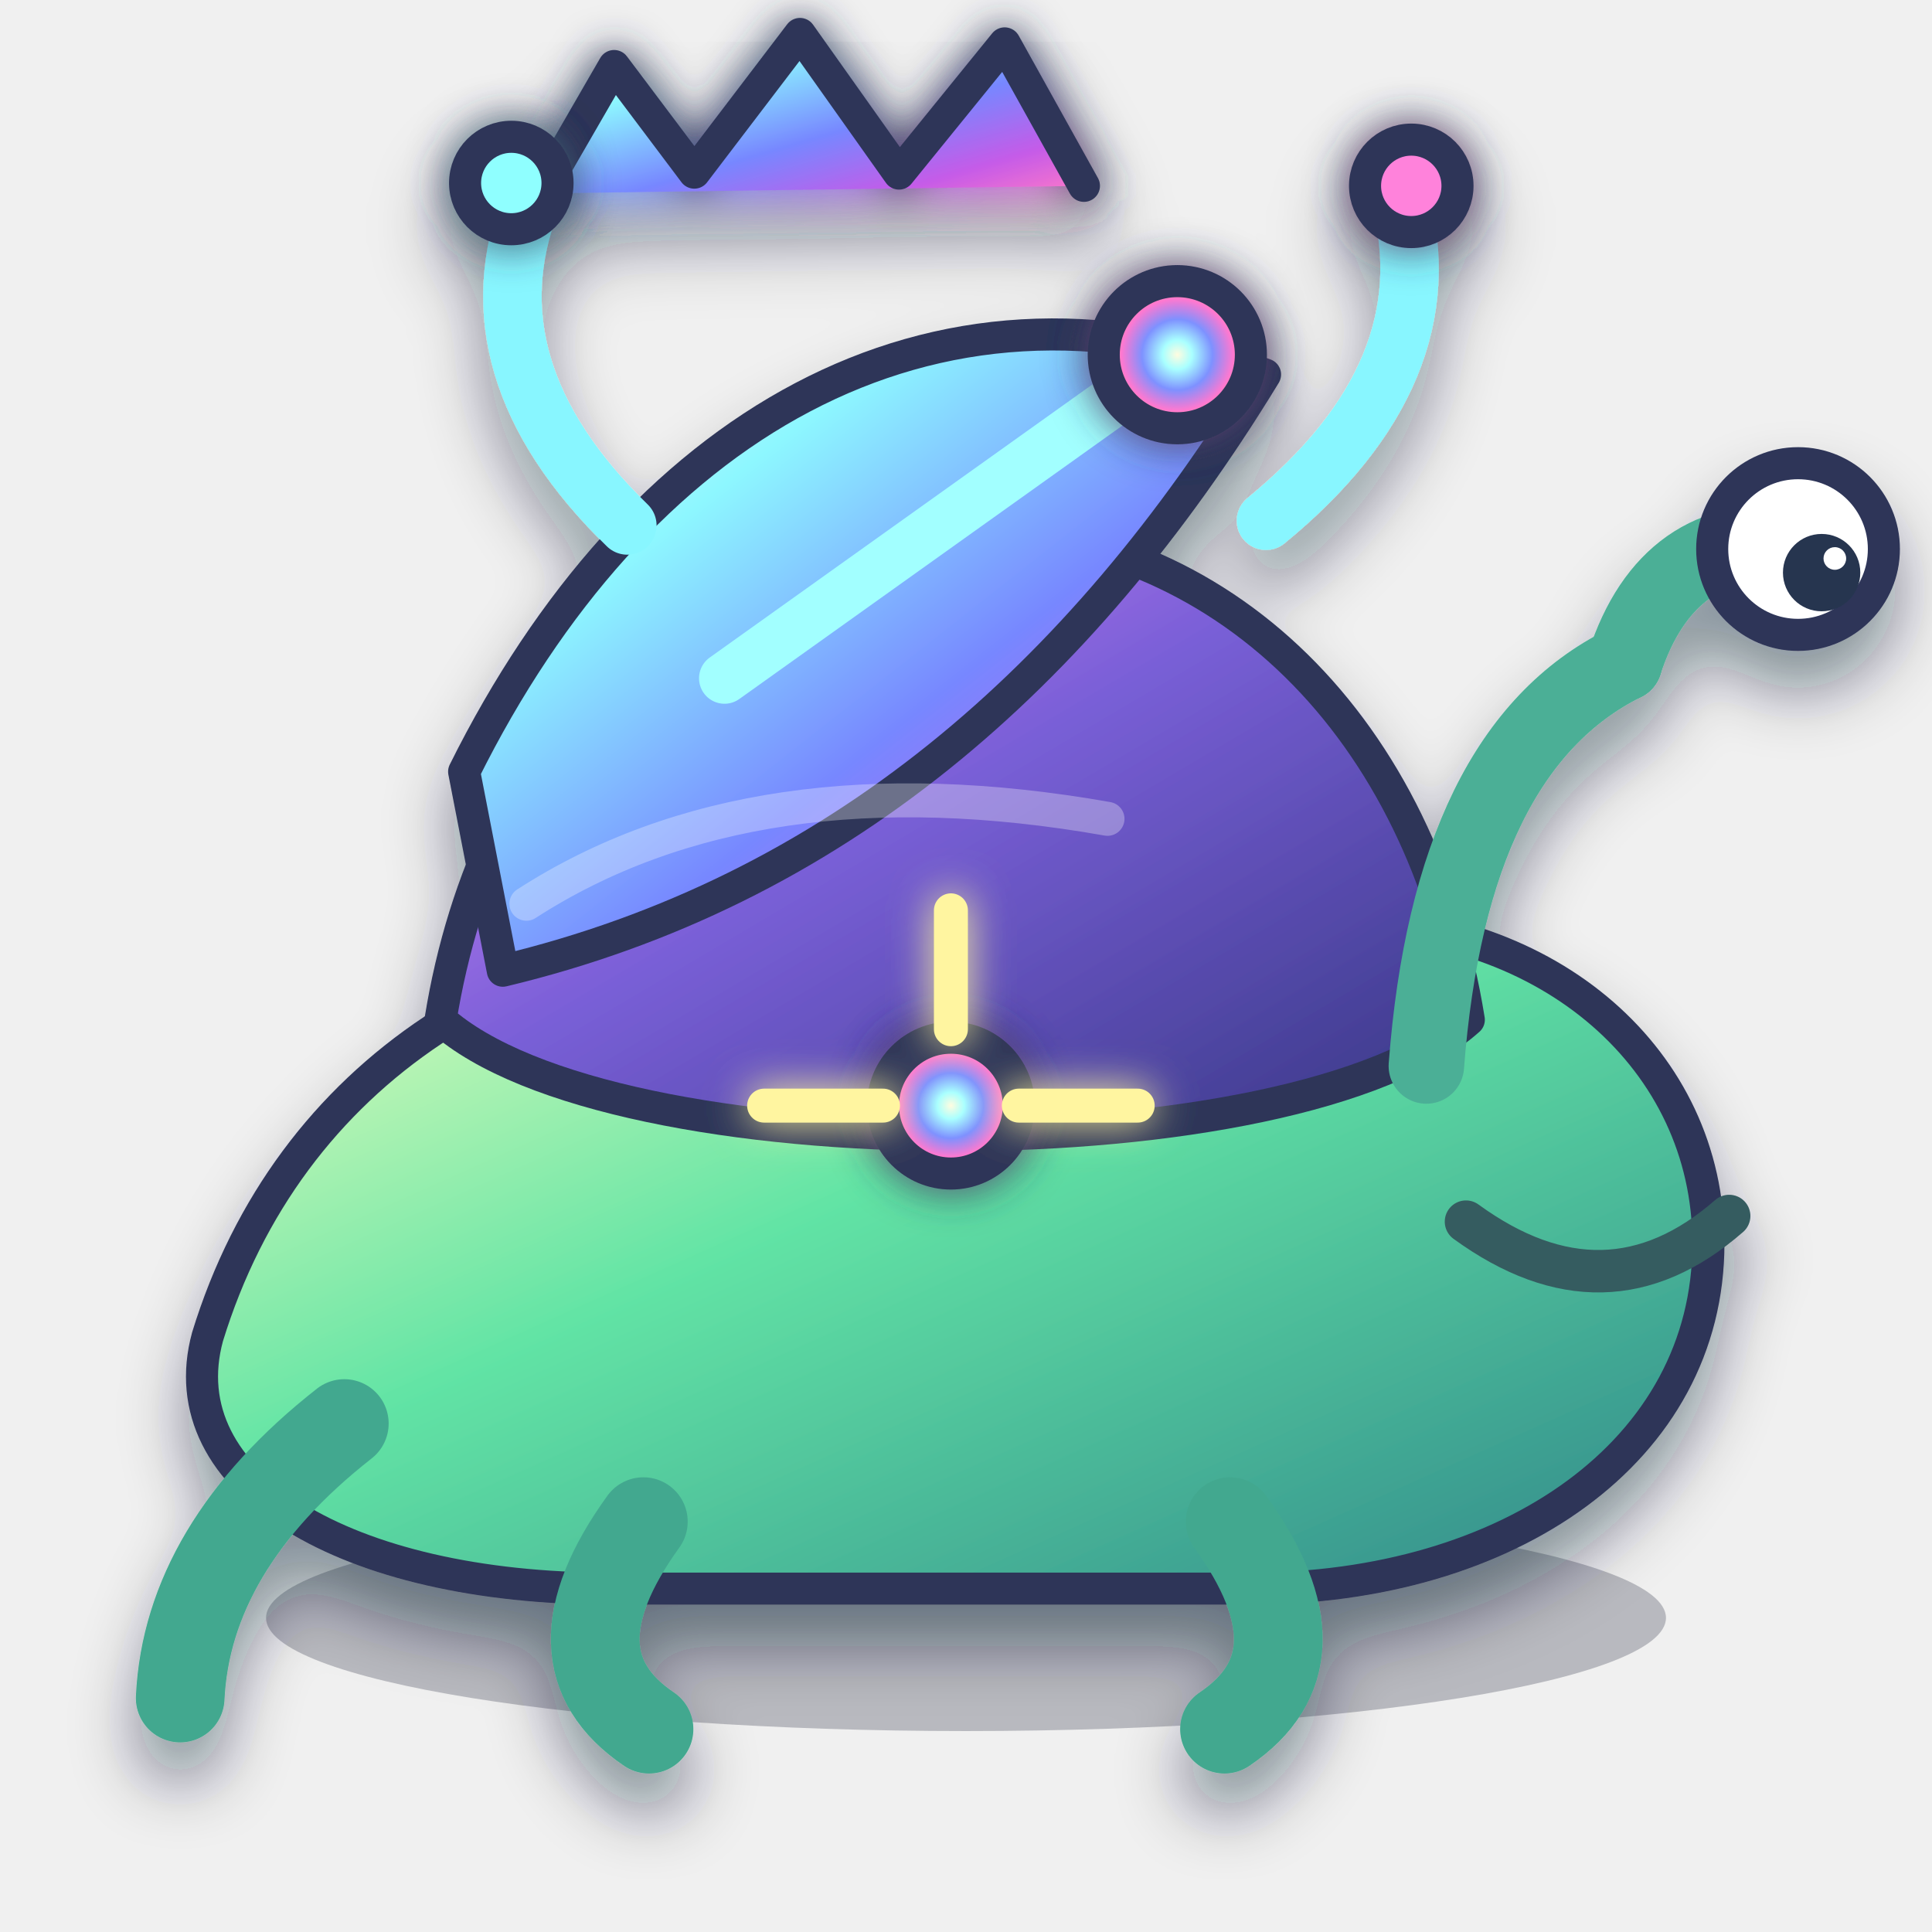
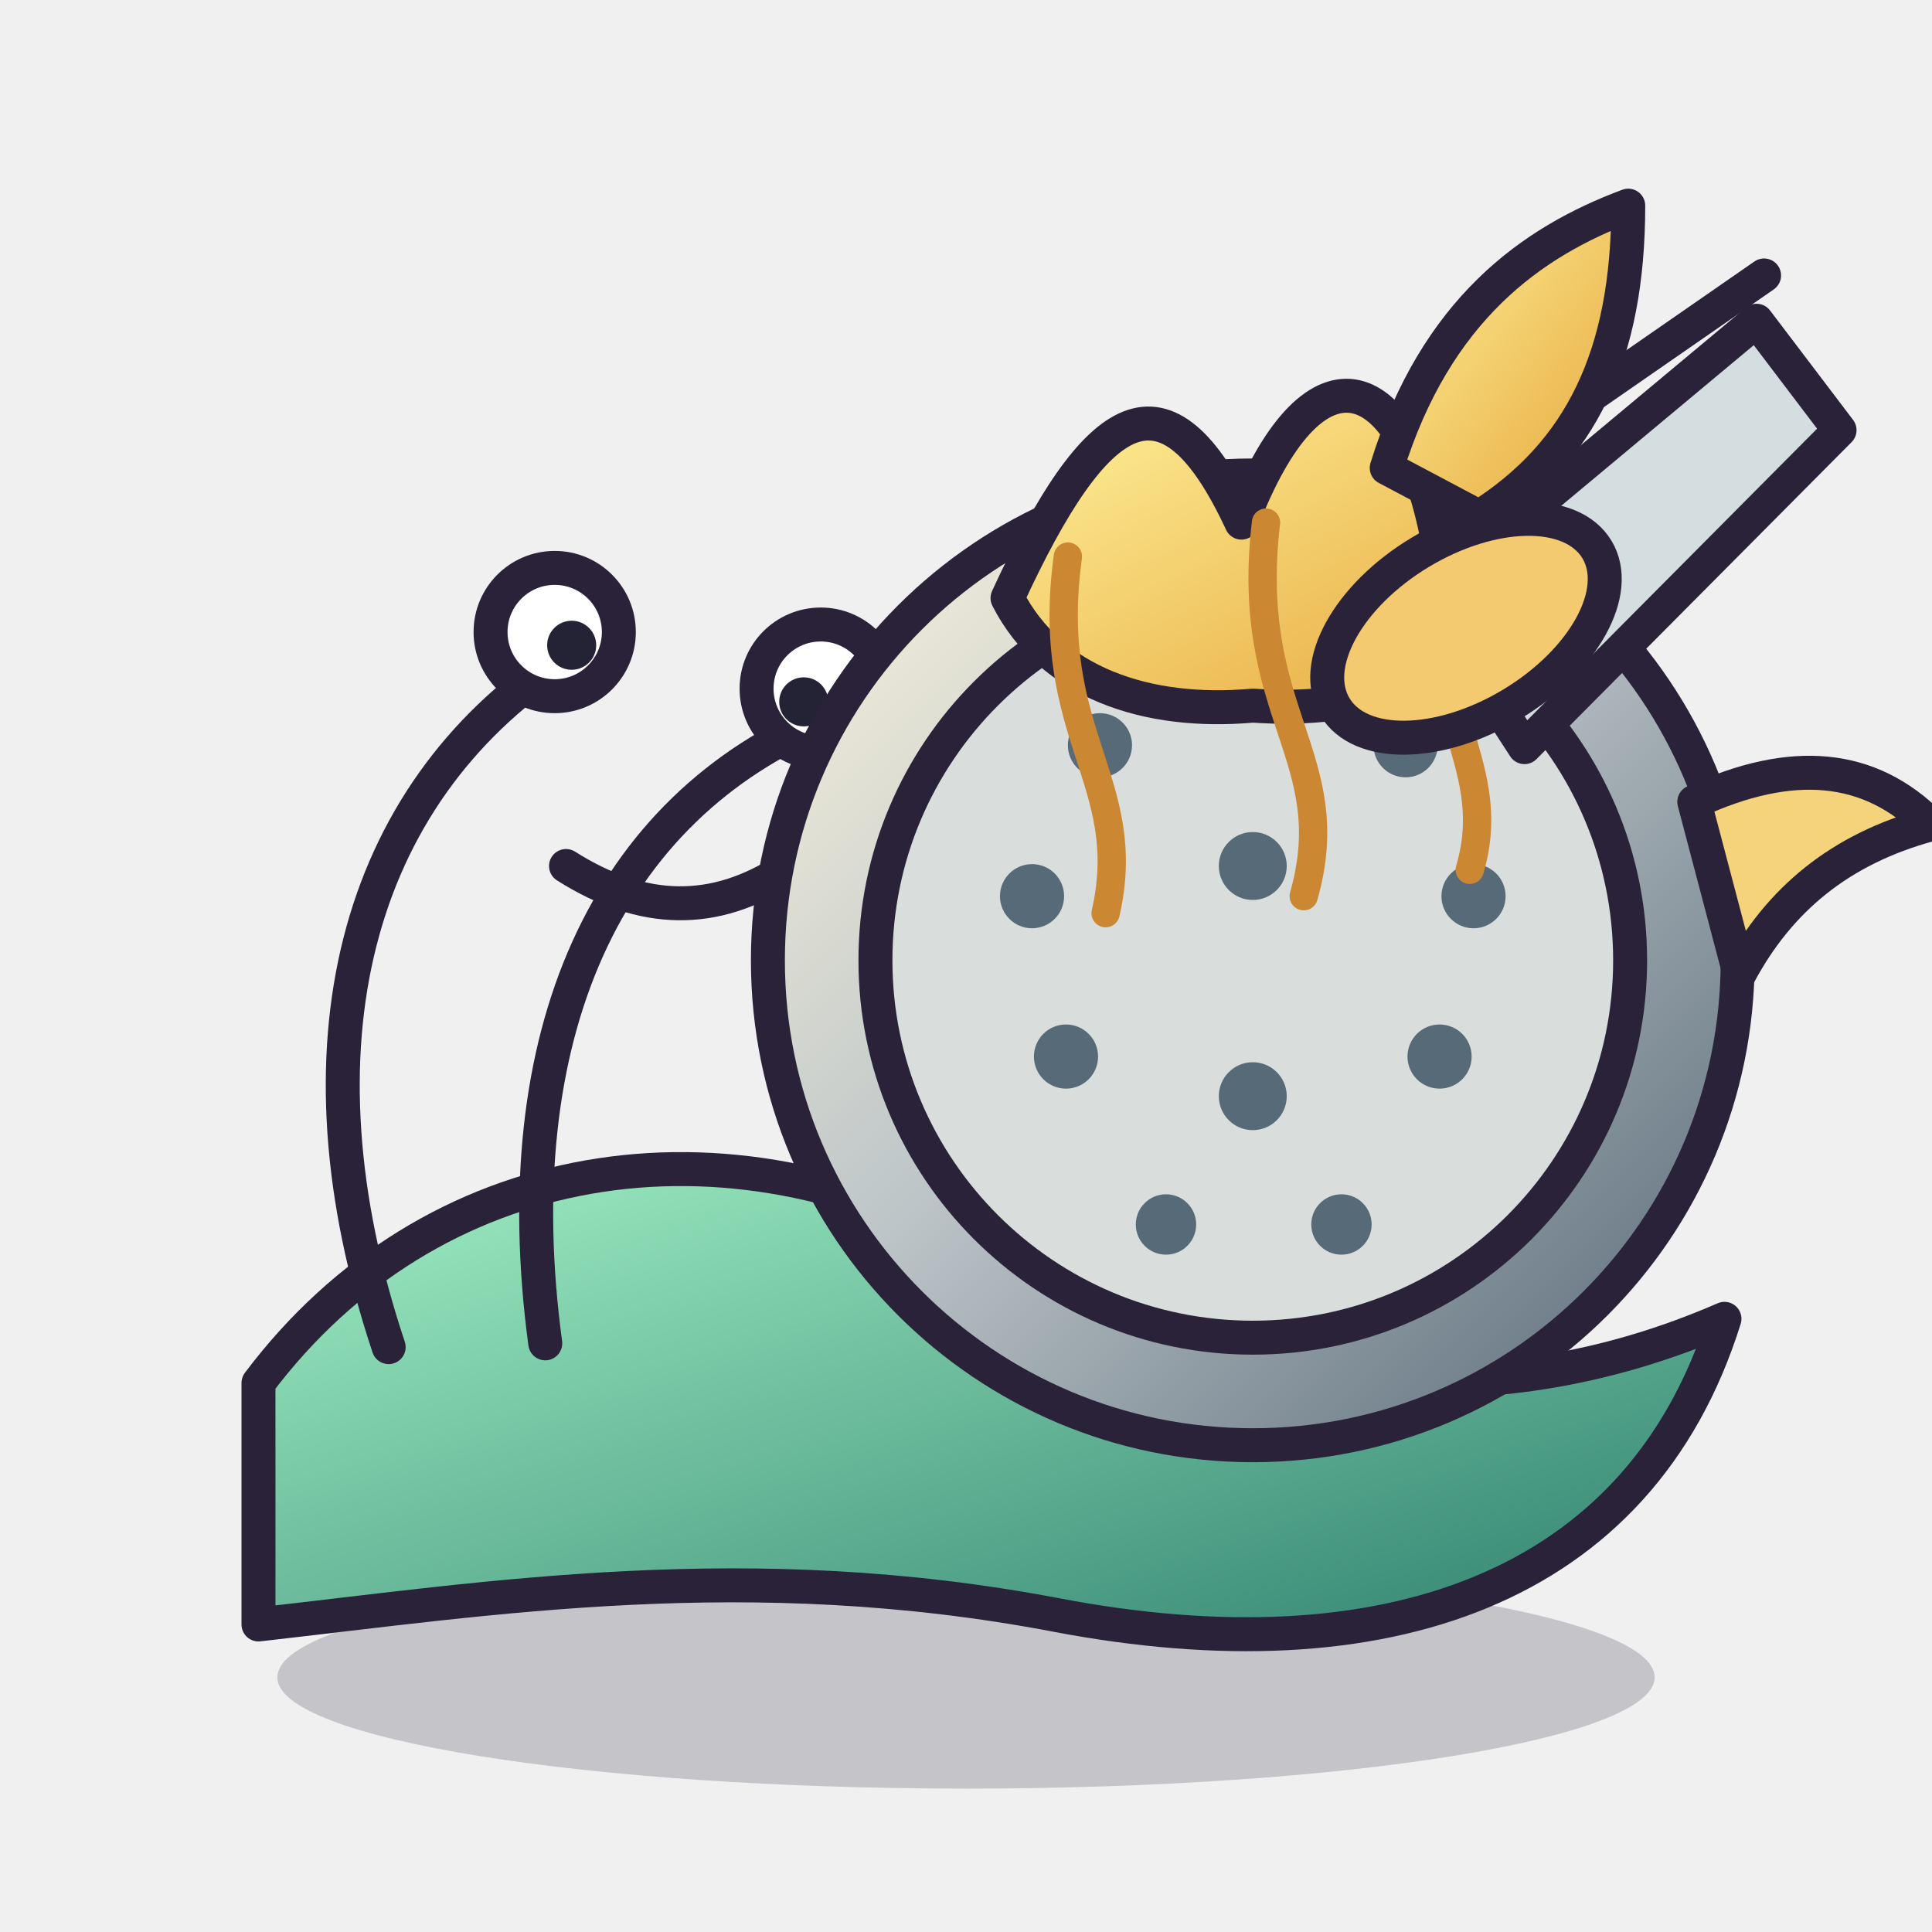
- <svg xmlns="http://www.w3.org/2000/svg" width="2048" height="2048" viewBox="0 0 2048 2048">
+ <svg xmlns="http://www.w3.org/2000/svg" width="2048" height="2048" viewBox="0 0 1024 1024">
  <defs>
-     <linearGradient id="skin" x1="0" y1="0" x2="1" y2="1">
-       <stop stop-color="#efffbd" />
-       <stop offset=".42" stop-color="#62e4a5" />
-       <stop offset="1" stop-color="#2f868a" />
+     <linearGradient id="snail" x1="0" y1="0" x2="1" y2="1">
+       <stop stop-color="#a0efc4" />
+       <stop offset="1" stop-color="#2f806f" />
    </linearGradient>
-     <linearGradient id="metal" x1="0" y1="0" x2="1" y2="1">
-       <stop stop-color="#ffffff" />
-       <stop offset=".28" stop-color="#8df7ff" />
-       <stop offset=".58" stop-color="#7787ff" />
-       <stop offset=".82" stop-color="#c55be8" />
-       <stop offset="1" stop-color="#ff79c8" />
+     <linearGradient id="steel" x1="0" y1="0" x2="1" y2="1">
+       <stop stop-color="#fff7de" />
+       <stop offset=".45" stop-color="#bdc5c8" />
+       <stop offset="1" stop-color="#536574" />
    </linearGradient>
-     <linearGradient id="shell" x1="0" y1="0" x2="1" y2="1">
-       <stop stop-color="#e58aff" />
-       <stop offset=".46" stop-color="#795fd7" />
-       <stop offset="1" stop-color="#353682" />
+     <linearGradient id="gold" x1="0" y1="0" x2="1" y2="1">
+       <stop stop-color="#fff29b" />
+       <stop offset="1" stop-color="#e5a438" />
    </linearGradient>
-     <radialGradient id="signal">
-       <stop stop-color="#fffce0" />
-       <stop offset=".2" stop-color="#a9ffff" />
-       <stop offset=".48" stop-color="#7e91ff" />
-       <stop offset=".76" stop-color="#ff78d0" />
-       <stop offset="1" stop-color="#ffbd5e" />
-     </radialGradient>
-     <filter id="shadow" x="-30%" y="-30%" width="160%" height="180%">
-       <feDropShadow dx="0" dy="44" stdDeviation="34" flood-color="#11162e" flood-opacity=".44" />
-     </filter>
-     <filter id="glow" x="-70%" y="-70%" width="240%" height="240%">
-       <feGaussianBlur stdDeviation="22" result="b" />
-       <feMerge>
-         <feMergeNode in="b" />
-         <feMergeNode in="SourceGraphic" />
-       </feMerge>
-     </filter>
  </defs>
-   <ellipse cx="1024" cy="1715" rx="742" ry="120" fill="#10152b" opacity=".25" />
-   <g filter="url(#shadow)" stroke="#2d3559" stroke-width="34" stroke-linecap="round" stroke-linejoin="round">
-     <path d="M220 1417c86-280 333-440 655-440h543c225 0 393 147 393 341 0 220-211 366-486 366H647c-281 0-469-113-427-267z" fill="url(#skin)" />
-     <path d="M467 1081c49-305 257-522 545-522s496 217 545 522c-182 163-908 163-1090 0z" fill="url(#shell)" />
-     <path d="M492 818c181-364 493-554 849-421-197 323-457 548-808 632z" fill="url(#metal)" />
-     <path d="M768 719 1229 390" fill="none" stroke="#a2ffff" stroke-width="54" />
-     <circle cx="1248" cy="376" r="78" fill="url(#signal)" filter="url(#glow)" />
-     <path d="M558 958c161-104 367-134 616-90" fill="none" stroke="#fff" stroke-opacity=".3" stroke-width="36" />
-     <path d="M665 557c-114-111-148-226-102-344M1342 552c128-105 175-219 142-342" fill="none" stroke="#88f6ff" stroke-width="62" />
-     <path d="M573 205 651 70l85 113 112-147 105 148 112-138 84 151" fill="url(#metal)" filter="url(#glow)" />
-     <circle cx="542" cy="194" r="49" fill="#8fffff" filter="url(#glow)" />
-     <circle cx="1496" cy="197" r="49" fill="#ff82db" filter="url(#glow)" />
-     <path d="M1512 1130c17-224 87-366 210-427" fill="none" stroke="#4caf96" stroke-width="80" />
-     <path d="M1722 703c30-93 92-137 180-126" fill="none" stroke="#4caf96" stroke-width="80" />
-     <circle cx="1906" cy="582" r="91" fill="#fff" />
-     <circle cx="1931" cy="607" r="41" fill="#273450" stroke="none" />
-     <circle cx="1945" cy="592" r="12" fill="#fff" stroke="none" />
-     <path d="M1554 1295c99 72 192 70 279-6" fill="none" stroke="#365b61" stroke-width="45" />
-     <path d="M365 1509c-111 87-169 185-174 291M682 1613c-70 97-68 170 6 220M1304 1613c70 97 68 170-6 220" fill="none" stroke="#43a88f" stroke-width="94" />
-     <circle cx="1008" cy="1172" r="72" fill="url(#signal)" filter="url(#glow)" />
-     <path d="M1008 1091v-126M936 1172H810M1080 1172h126" fill="none" stroke="#fff5a0" stroke-width="36" filter="url(#glow)" />
+   <ellipse cx="512" cy="889" rx="365" ry="59" fill="#171a2d" opacity=".2" />
+   <g stroke="#292238" stroke-width="18" stroke-linecap="round" stroke-linejoin="round">
+     <path d="M137 733c91-121 247-147 385-69 132 75 266 90 392 35-45 144-181 190-354 157-163-31-299-9-423 5Z" fill="url(#snail)" />
+     <path d="M206 714c-53-159-18-292 91-364m-8 362c-22-163 32-284 150-332" fill="none" />
+     <circle cx="294" cy="335" r="34" fill="#fff" />
+     <circle cx="435" cy="365" r="34" fill="#fff" />
+     <circle cx="303" cy="342" r="13" fill="#242235" stroke="none" />
+     <circle cx="426" cy="372" r="13" fill="#242235" stroke="none" />
+     <path d="M300 459c41 26 79 26 116 2" fill="none" />
+     <circle cx="664" cy="509" r="257" fill="url(#steel)" />
+     <circle cx="664" cy="509" r="200" fill="#d9dddc" />
+     <g fill="#566b77" stroke="none">
+       <circle cx="664" cy="365" r="18" />
+       <circle cx="583" cy="395" r="17" />
+       <circle cx="745" cy="395" r="17" />
+       <circle cx="547" cy="475" r="17" />
+       <circle cx="664" cy="459" r="18" />
+       <circle cx="781" cy="475" r="17" />
+       <circle cx="565" cy="560" r="17" />
+       <circle cx="664" cy="581" r="18" />
+       <circle cx="763" cy="560" r="17" />
+       <circle cx="618" cy="649" r="16" />
+       <circle cx="711" cy="649" r="16" />
+     </g>
+     <path d="M534 317c47-102 84-126 124-40 38-99 85-81 103 4 47-72 88-38 72 34-57 47-112 63-169 59-56 5-107-12-130-57Z" fill="url(#gold)" />
+     <path d="M566 295c-13 95 36 119 20 189m85-207c-12 102 41 124 20 198m86-178c-32 75 20 103 2 164" fill="none" stroke="#cc8733" stroke-width="15" />
+     <path d="M756 316 931 170l44 58-167 168Z" fill="#d4dde0" />
+     <ellipse cx="777" cy="333" rx="81" ry="47" fill="#f4ca70" transform="rotate(-31 777 333)" />
+     <path d="M808 234 935 146" fill="none" />
+     <path d="M735 248c26-84 77-120 128-139 0 79-25 131-79 165Z" fill="url(#gold)" />
+     <path d="M898 425c52-24 93-20 125 12-48 13-80 40-101 79Z" fill="#f5d37b" />
  </g>
</svg>
